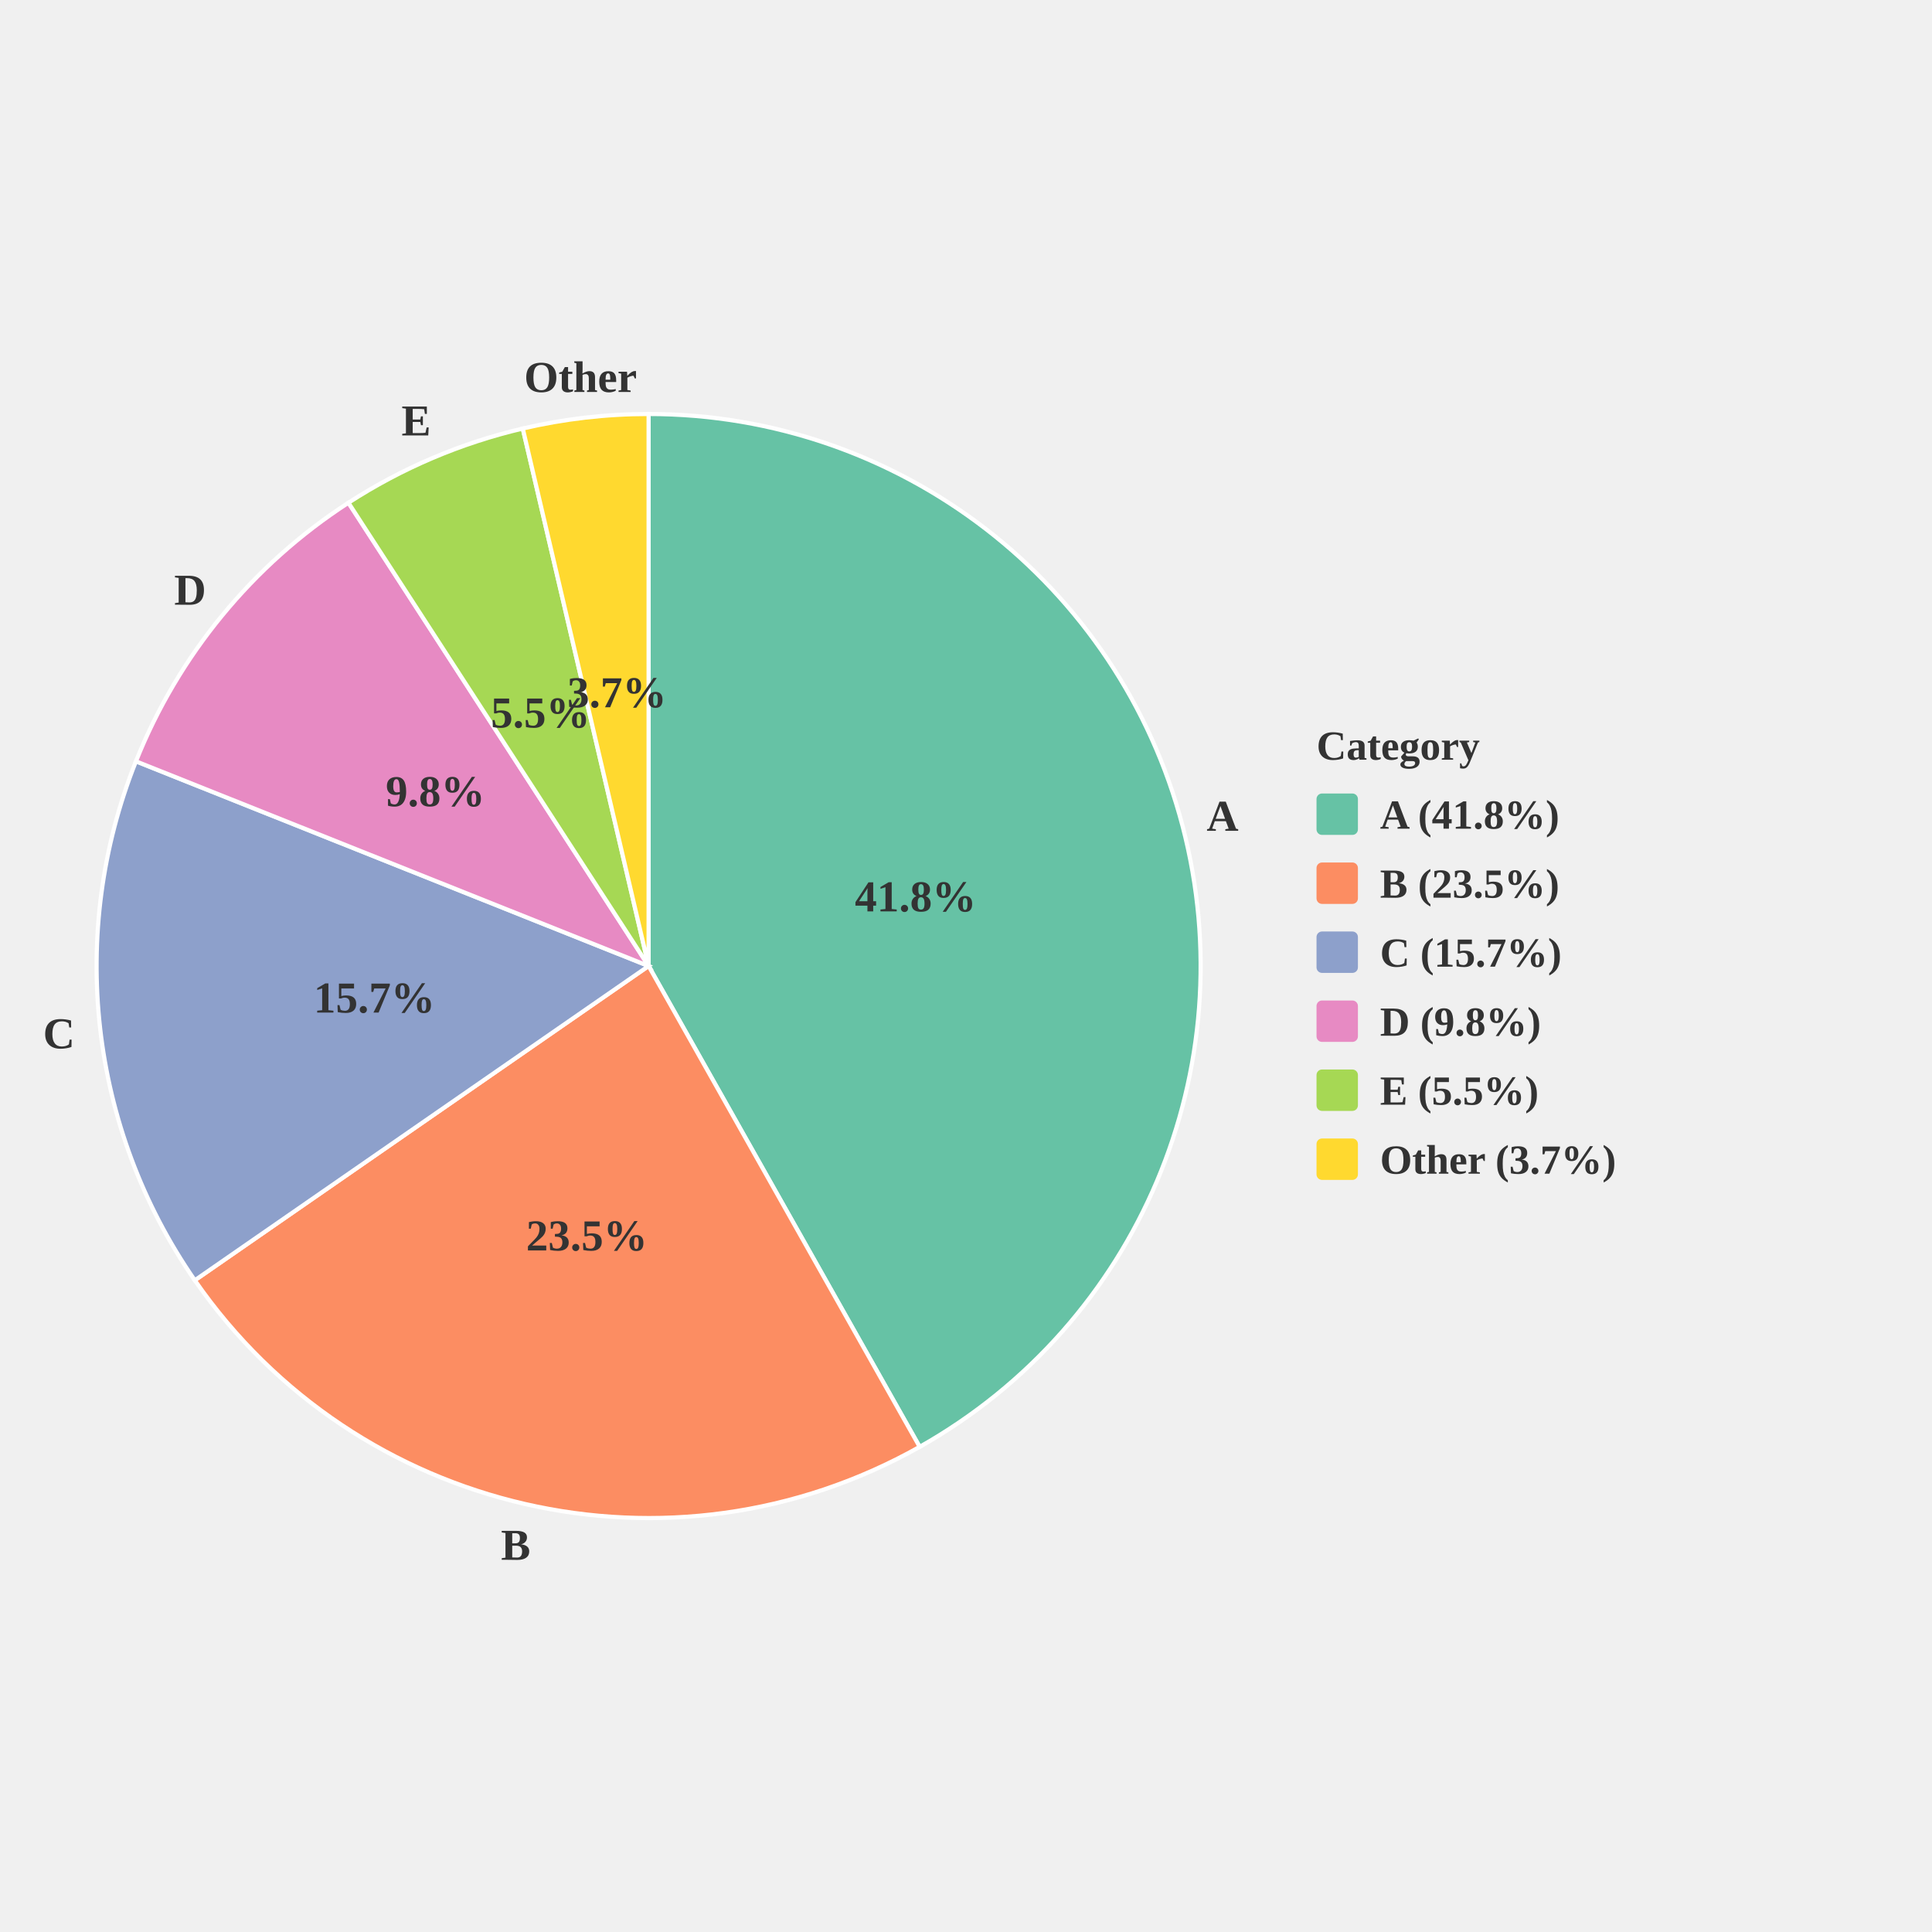
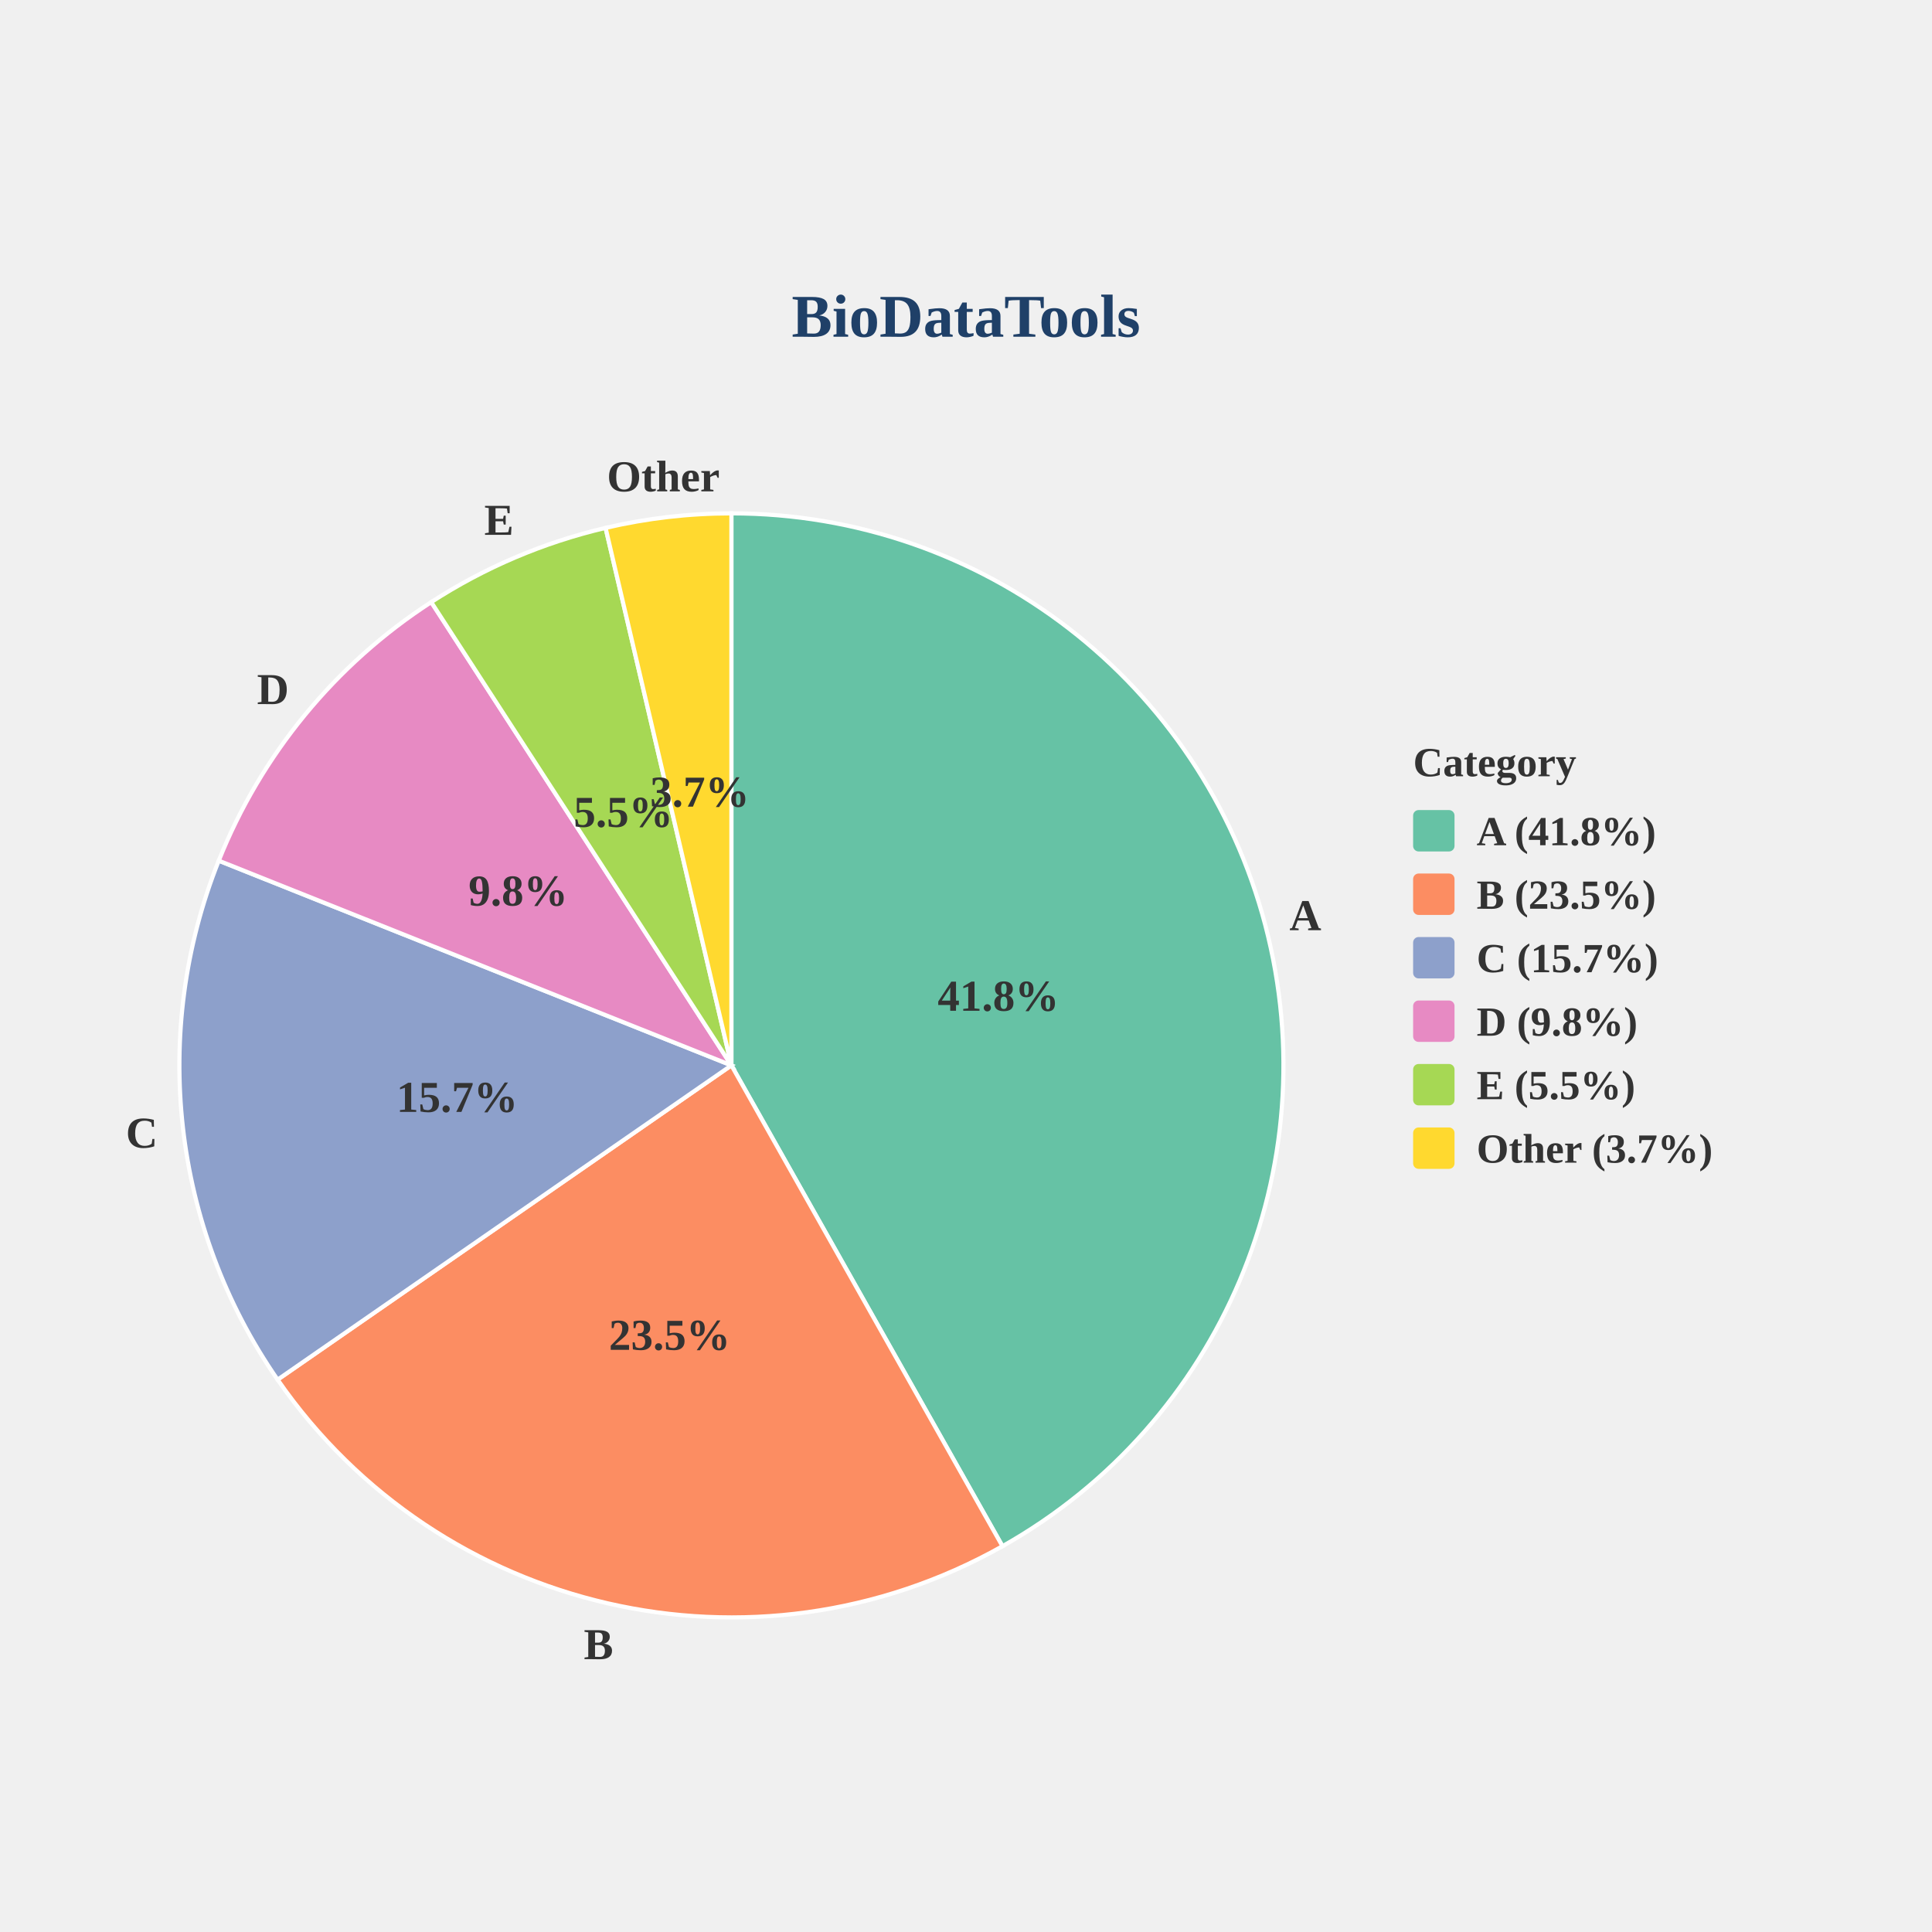
- <svg xmlns="http://www.w3.org/2000/svg" width="700" height="700" viewBox="0 0 700 700" style="background: rgb(255, 255, 255); font-family: &quot;Times New Roman&quot;;">
-   <g transform="translate(235,350)">
-     <path class="slice" d="M0,-200A200,200,0,0,1,98.217,174.223L0,0Z" fill="#66c2a5" stroke="#ffffff" stroke-width="1.5" style="cursor: pointer;" />
-     <path class="slice" d="M98.217,174.223A200,200,0,0,1,-164.417,113.873L0,0Z" fill="#fc8d62" stroke="#ffffff" stroke-width="1.5" style="cursor: pointer;" />
-     <path class="slice" d="M-164.417,113.873A200,200,0,0,1,-185.743,-74.159L0,0Z" fill="#8da0cb" stroke="#ffffff" stroke-width="1.5" style="cursor: pointer;" />
-     <path class="slice" d="M-185.743,-74.159A200,200,0,0,1,-108.756,-167.846L0,0Z" fill="#e78ac3" stroke="#ffffff" stroke-width="1.5" style="cursor: pointer;" />
-     <path class="slice" d="M-108.756,-167.846A200,200,0,0,1,-45.59,-194.735L0,0Z" fill="#a6d854" stroke="#ffffff" stroke-width="1.5" style="cursor: pointer;" />
-     <path class="slice" d="M-45.59,-194.735A200,200,0,0,1,0,-200L0,0Z" fill="#ffd92f" stroke="#ffffff" stroke-width="1.5" style="cursor: pointer;" />
-     <g class="inner-labels">
-       <text x="96.724" y="-25.386" text-anchor="middle" dy="0.35em" font-size="16" font-weight="bold" font-style="normal" fill="#333">41.8%</text>
-       <text x="-22.395" y="97.46" text-anchor="middle" dy="0.35em" font-size="16" font-weight="bold" font-style="normal" fill="#333">23.5%</text>
-       <text x="-99.363" y="11.269" text-anchor="middle" dy="0.35em" font-size="16" font-weight="bold" font-style="normal" fill="#333">15.7%</text>
-       <text x="-77.26" y="-63.489" text-anchor="middle" dy="0.35em" font-size="16" font-weight="bold" font-style="normal" fill="#333">9.8%</text>
-       <text x="-39.168" y="-92.01" text-anchor="middle" dy="0.35em" font-size="16" font-weight="bold" font-style="normal" fill="#333">5.5%</text>
-       <text x="-11.473" y="-99.34" text-anchor="middle" dy="0.35em" font-size="16" font-weight="bold" font-style="normal" fill="#333">3.7%</text>
+ <svg xmlns="http://www.w3.org/2000/svg" width="700" height="700" viewBox="0 0 700 700" style="background: rgb(255, 255, 255); font-family: &quot;Times New Roman&quot;; overflow: hidden; cursor: grab; touch-action: none;">
+   <g class="viewport" transform="translate(0,0) scale(1)">
+     <text class="chart-title" x="350" y="122" text-anchor="middle" font-size="22" font-weight="bold" font-style="normal" fill="#1f4068">BioDataTools</text>
+     <g transform="translate(265,386)">
+       <path class="slice" d="M0,-200A200,200,0,0,1,98.217,174.223L0,0Z" fill="#66c2a5" stroke="#ffffff" stroke-width="1.5" style="cursor: pointer;" />
+       <path class="slice" d="M98.217,174.223A200,200,0,0,1,-164.417,113.873L0,0Z" fill="#fc8d62" stroke="#ffffff" stroke-width="1.5" style="cursor: pointer;" />
+       <path class="slice" d="M-164.417,113.873A200,200,0,0,1,-185.743,-74.159L0,0Z" fill="#8da0cb" stroke="#ffffff" stroke-width="1.5" style="cursor: pointer;" />
+       <path class="slice" d="M-185.743,-74.159A200,200,0,0,1,-108.756,-167.846L0,0Z" fill="#e78ac3" stroke="#ffffff" stroke-width="1.5" style="cursor: pointer;" />
+       <path class="slice" d="M-108.756,-167.846A200,200,0,0,1,-45.59,-194.735L0,0Z" fill="#a6d854" stroke="#ffffff" stroke-width="1.5" style="cursor: pointer;" />
+       <path class="slice" d="M-45.59,-194.735A200,200,0,0,1,0,-200L0,0Z" fill="#ffd92f" stroke="#ffffff" stroke-width="1.5" style="cursor: pointer;" />
+       <g class="inner-labels">
+         <text x="96.724" y="-25.386" text-anchor="middle" dy="0.35em" font-size="16" font-weight="bold" font-style="normal" fill="#333">41.8%</text>
+         <text x="-22.395" y="97.46" text-anchor="middle" dy="0.35em" font-size="16" font-weight="bold" font-style="normal" fill="#333">23.5%</text>
+         <text x="-99.363" y="11.269" text-anchor="middle" dy="0.35em" font-size="16" font-weight="bold" font-style="normal" fill="#333">15.7%</text>
+         <text x="-77.26" y="-63.489" text-anchor="middle" dy="0.35em" font-size="16" font-weight="bold" font-style="normal" fill="#333">9.8%</text>
+         <text x="-39.168" y="-92.01" text-anchor="middle" dy="0.35em" font-size="16" font-weight="bold" font-style="normal" fill="#333">5.5%</text>
+         <text x="-11.473" y="-99.34" text-anchor="middle" dy="0.35em" font-size="16" font-weight="bold" font-style="normal" fill="#333">3.7%</text>
+       </g>
+       <g class="outer-labels">
+         <text x="207.957" y="-54.579" text-anchor="middle" dy="0.35em" font-size="16" font-weight="bold" font-style="normal" fill="#333">A</text>
+         <text x="-48.149" y="209.539" text-anchor="middle" dy="0.35em" font-size="16" font-weight="bold" font-style="normal" fill="#333">B</text>
+         <text x="-213.63" y="24.229" text-anchor="middle" dy="0.35em" font-size="16" font-weight="bold" font-style="normal" fill="#333">C</text>
+         <text x="-166.11" y="-136.501" text-anchor="middle" dy="0.35em" font-size="16" font-weight="bold" font-style="normal" fill="#333">D</text>
+         <text x="-84.21" y="-197.822" text-anchor="middle" dy="0.35em" font-size="16" font-weight="bold" font-style="normal" fill="#333">E</text>
+         <text x="-24.668" y="-213.58" text-anchor="middle" dy="0.35em" font-size="16" font-weight="bold" font-style="normal" fill="#333">Other</text>
+       </g>
    </g>
-     <g class="outer-labels">
-       <text x="207.957" y="-54.579" text-anchor="middle" dy="0.35em" font-size="16" font-weight="bold" font-style="normal" fill="#333">A</text>
-       <text x="-48.149" y="209.539" text-anchor="middle" dy="0.35em" font-size="16" font-weight="bold" font-style="normal" fill="#333">B</text>
-       <text x="-213.63" y="24.229" text-anchor="middle" dy="0.35em" font-size="16" font-weight="bold" font-style="normal" fill="#333">C</text>
-       <text x="-166.11" y="-136.501" text-anchor="middle" dy="0.35em" font-size="16" font-weight="bold" font-style="normal" fill="#333">D</text>
-       <text x="-84.21" y="-197.822" text-anchor="middle" dy="0.35em" font-size="16" font-weight="bold" font-style="normal" fill="#333">E</text>
-       <text x="-24.668" y="-213.58" text-anchor="middle" dy="0.35em" font-size="16" font-weight="bold" font-style="normal" fill="#333">Other</text>
+     <g class="chart-legend">
+       <text x="512" y="276" text-anchor="start" dy="0.35em" font-size="15" font-weight="bold" font-style="normal" fill="#333">Category</text>
+       <rect x="512" y="293.5" width="15" height="15" rx="2" fill="#66c2a5" />
+       <text x="535" y="301" dy="0.35em" font-size="15" font-weight="bold" font-style="normal" fill="#333">A (41.8%)</text>
+       <rect x="512" y="316.5" width="15" height="15" rx="2" fill="#fc8d62" />
+       <text x="535" y="324" dy="0.35em" font-size="15" font-weight="bold" font-style="normal" fill="#333">B (23.5%)</text>
+       <rect x="512" y="339.5" width="15" height="15" rx="2" fill="#8da0cb" />
+       <text x="535" y="347" dy="0.35em" font-size="15" font-weight="bold" font-style="normal" fill="#333">C (15.7%)</text>
+       <rect x="512" y="362.5" width="15" height="15" rx="2" fill="#e78ac3" />
+       <text x="535" y="370" dy="0.35em" font-size="15" font-weight="bold" font-style="normal" fill="#333">D (9.8%)</text>
+       <rect x="512" y="385.5" width="15" height="15" rx="2" fill="#a6d854" />
+       <text x="535" y="393" dy="0.35em" font-size="15" font-weight="bold" font-style="normal" fill="#333">E (5.5%)</text>
+       <rect x="512" y="408.5" width="15" height="15" rx="2" fill="#ffd92f" />
+       <text x="535" y="416" dy="0.35em" font-size="15" font-weight="bold" font-style="normal" fill="#333">Other (3.7%)</text>
    </g>
  </g>
-   <g class="chart-legend">
-     <text x="477" y="270" dy="0.35em" font-size="15" font-weight="bold" font-style="normal" fill="#333">Category</text>
-     <rect x="477" y="287.5" width="15" height="15" rx="2" fill="#66c2a5" />
-     <text x="500" y="295" dy="0.35em" font-size="15" font-weight="bold" font-style="normal" fill="#333">A (41.8%)</text>
-     <rect x="477" y="312.5" width="15" height="15" rx="2" fill="#fc8d62" />
-     <text x="500" y="320" dy="0.35em" font-size="15" font-weight="bold" font-style="normal" fill="#333">B (23.5%)</text>
-     <rect x="477" y="337.5" width="15" height="15" rx="2" fill="#8da0cb" />
-     <text x="500" y="345" dy="0.35em" font-size="15" font-weight="bold" font-style="normal" fill="#333">C (15.7%)</text>
-     <rect x="477" y="362.5" width="15" height="15" rx="2" fill="#e78ac3" />
-     <text x="500" y="370" dy="0.35em" font-size="15" font-weight="bold" font-style="normal" fill="#333">D (9.8%)</text>
-     <rect x="477" y="387.5" width="15" height="15" rx="2" fill="#a6d854" />
-     <text x="500" y="395" dy="0.35em" font-size="15" font-weight="bold" font-style="normal" fill="#333">E (5.5%)</text>
-     <rect x="477" y="412.5" width="15" height="15" rx="2" fill="#ffd92f" />
-     <text x="500" y="420" dy="0.35em" font-size="15" font-weight="bold" font-style="normal" fill="#333">Other (3.7%)</text>
-   </g>
</svg>
